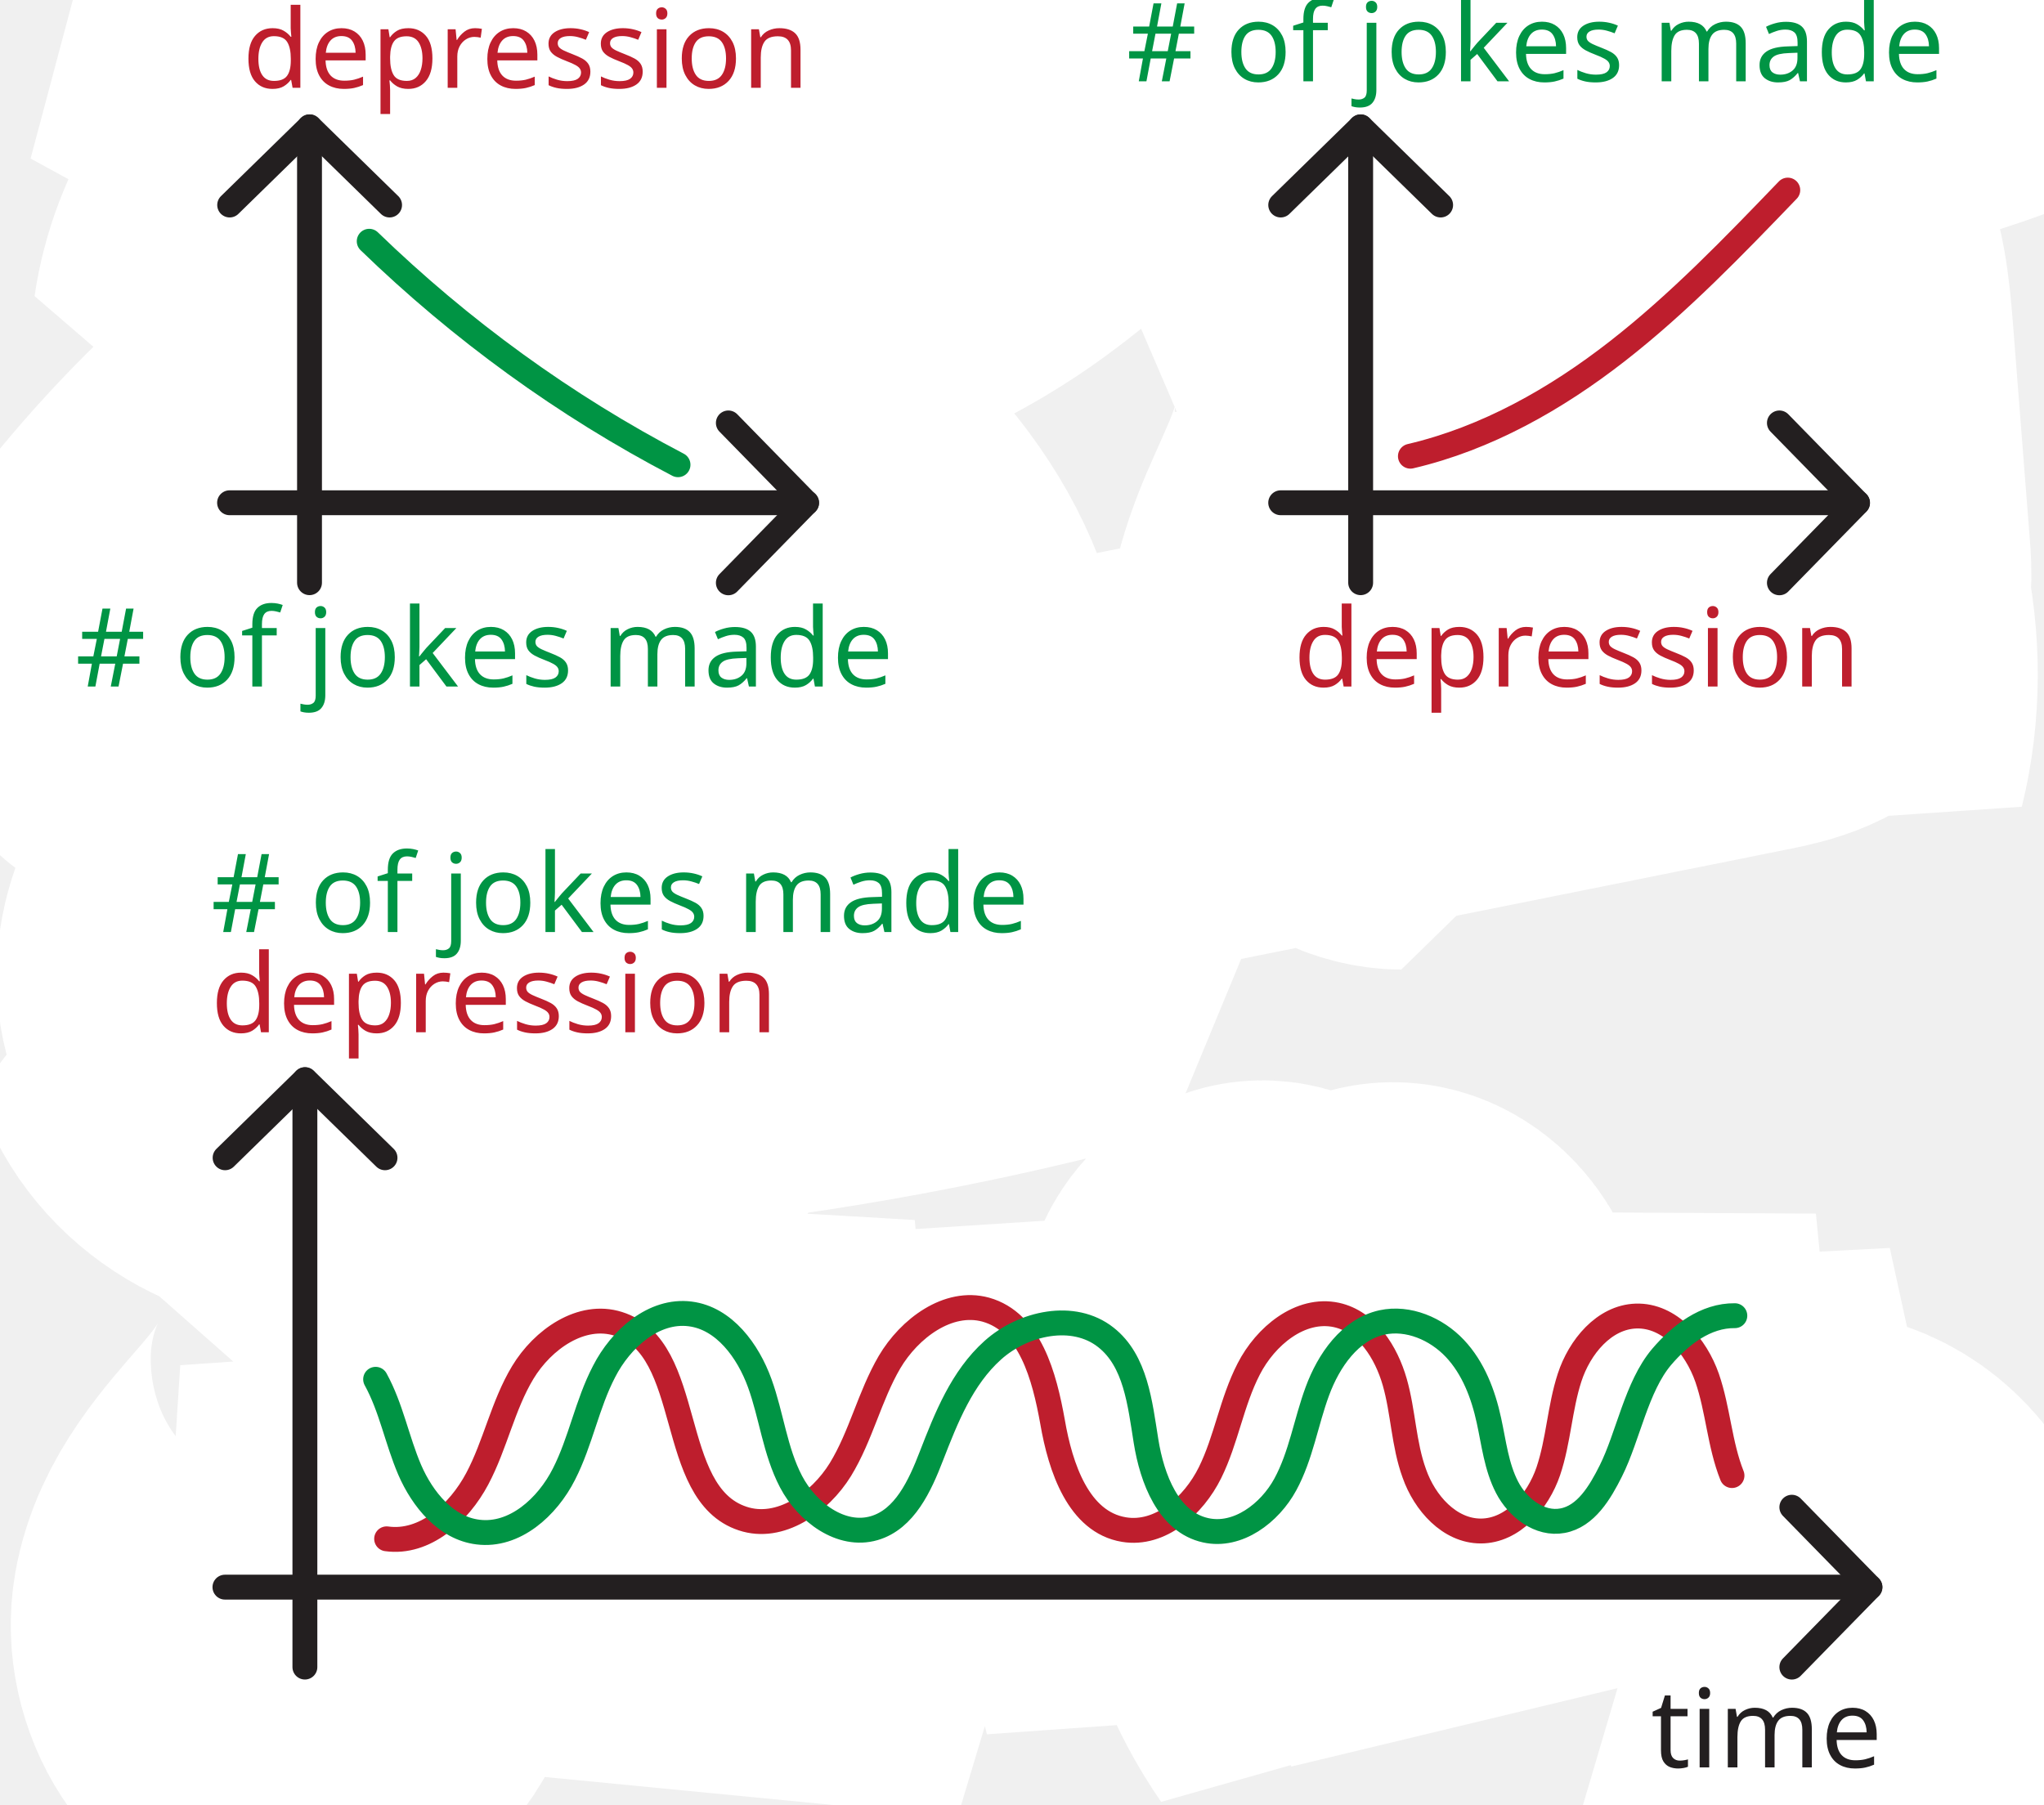
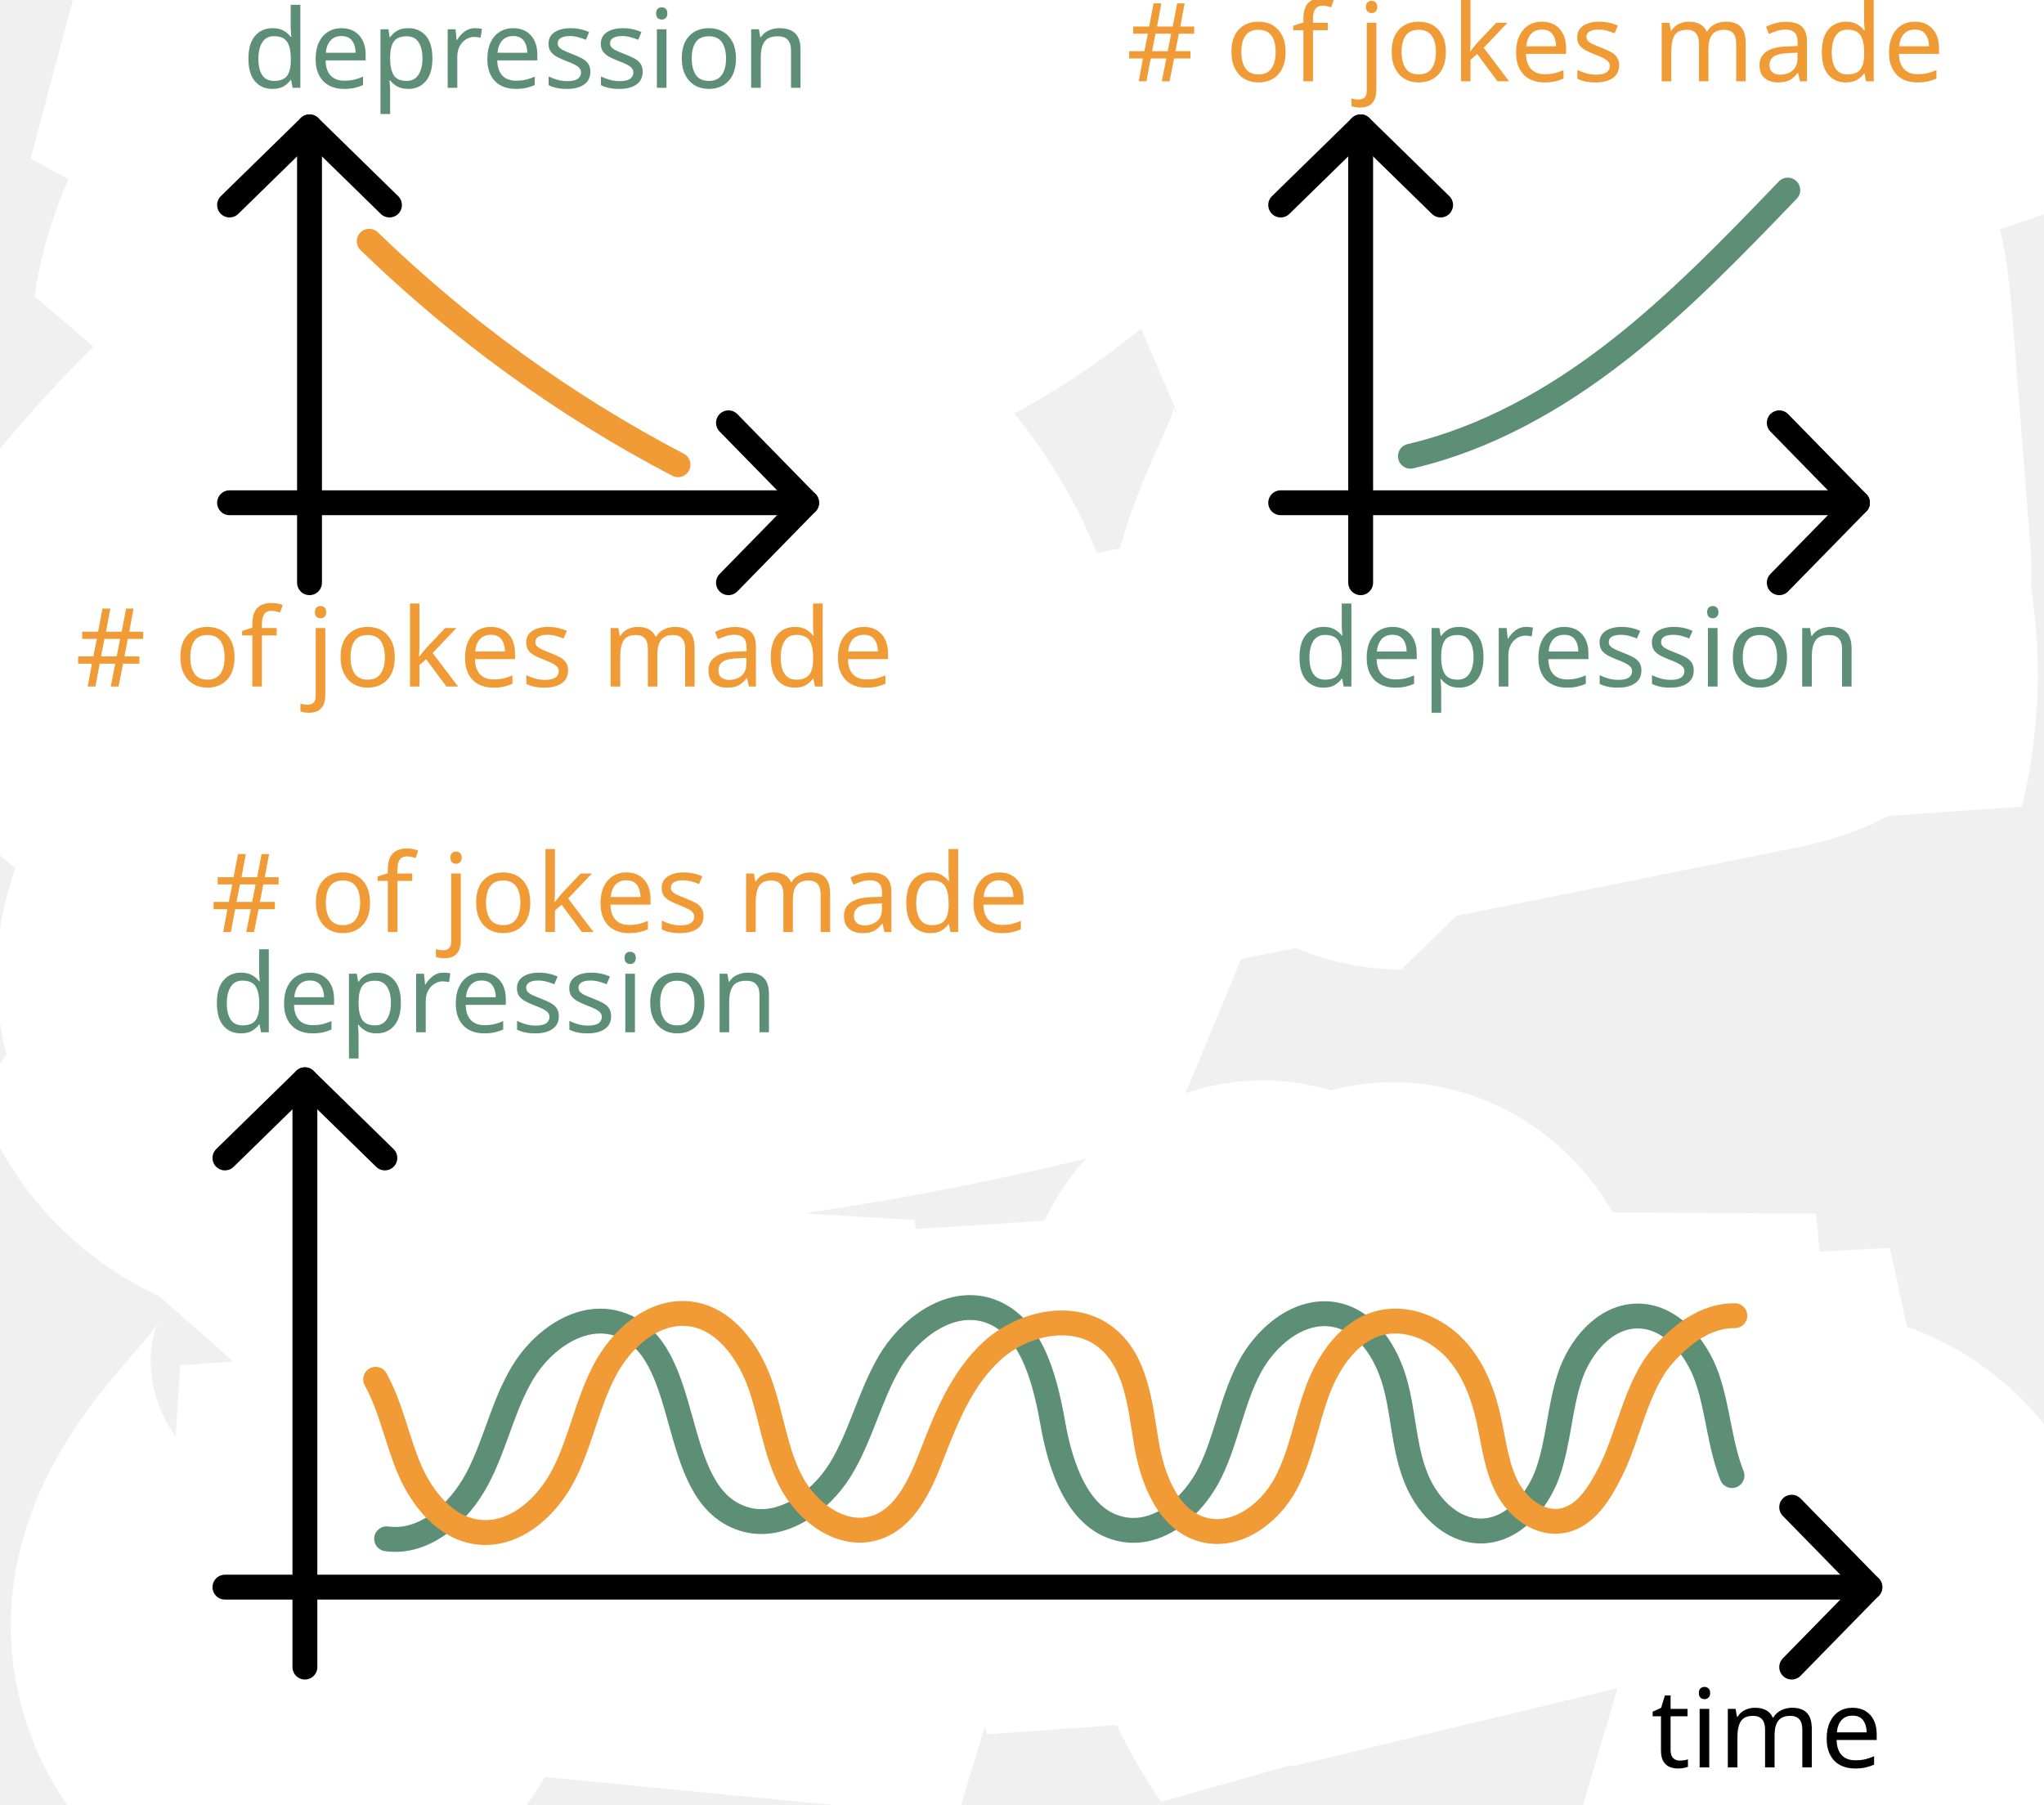
- <svg xmlns="http://www.w3.org/2000/svg" xmlns:xlink="http://www.w3.org/1999/xlink" version="1.1" id="Layer_1" x="0px" y="0px" width="575.2px" height="507.8px" viewBox="0 0 575.2 507.8" enable-background="new 0 0 575.2 507.8" xml:space="preserve">
-   <symbol id="Arrow_right_1_" viewBox="-25.5 -26 29 52">
-     <polyline fill="none" stroke="#231F20" stroke-width="7" stroke-linecap="round" stroke-linejoin="round" stroke-miterlimit="10" points="   -22,22.5 0,0 -22,-22.5  " />
-   </symbol>
-   <symbol id="Arrow_up" viewBox="-26 -25.5 52 29">
-     <polyline fill="none" stroke="#231F20" stroke-width="7" stroke-linecap="round" stroke-linejoin="round" stroke-miterlimit="10" points="   -22.5,-22 0,0 22.5,-22  " />
-   </symbol>
+ <svg xmlns="http://www.w3.org/2000/svg" version="1.1" id="Layer_1" x="0px" y="0px" width="575.2px" height="507.8px" viewBox="0 0 575.2 507.8" enable-background="new 0 0 575.2 507.8" xml:space="preserve">
  <path fill="none" stroke="#FFFFFF" stroke-width="120" stroke-linejoin="bevel" stroke-miterlimit="10" d="M82.3,1.1  C77.1,20.7,71.8,40.4,66.6,60c16-17.5,31.9-34.9,47.9-52.4c-7,17.7-14,35.4-21,53c25.6-27.3,51.3-54.5,76.9-81.8  c0.7,14.1,1.3,28.1,2,42.2c17.5-6.8,35-13.6,52.5-20.4c8.1,8.9,4.2,24.4-5.5,31.6s-22.8,7.6-34.7,5.5c-11.9-2.1-23.3-6.3-35.3-7.7  c-37.2-4.1-74.9,25-80.3,62c13.9-4.2,27.8-8.5,41.7-12.7c-9.3,14.3-18.6,28.7-27.9,43c17-10.4,34-20.9,51-31.3  c-34.1,19.2-64.5,45-89.2,75.4c-7,8.6-13.2,22.4-4.7,29.6c9,7.6,22-2.3,29.5-11.5c13.6-16.9,27.3-33.8,40.9-50.7  c-2.4,22.3-4.9,44.7-7.3,67c11.4-21.3,22.8-42.7,34.1-64c6.1,18.9,12.1,37.8,18.2,56.7c6.5-27.8,13.1-55.6,19.6-83.5  c6.8,29.1,20.8,56.4,40.4,78.9c3.9-7.6,7.7-15.2,11.6-22.7c10.3,13,20.6,26,30.9,39c1.1-32.8-23.4-61.2-50.6-79.6S148.7,95,123.5,74  c50.3,17.9,109.2,9.3,152.3-22.3c12.9-9.4,24.5-20.8,38.6-28.1c18.9-9.8,40.8-11.5,62-13.1c66.2-5,132.5-10,198.7-14.9  c-51.4,23.2-109.6,31.2-165.3,22.6c-9.9-1.5-20-3.6-29.7-1.2c-9.7,2.3-18.9,10.5-18.7,20.4c0.3,10.9,11.7,18.7,22.6,19.1  c10.9,0.4,21.1-4.7,30.7-9.6c-18,22.3-35.9,44.7-53.9,67c9.9,0.8,19.8,1.6,29.8,2.5c-0.1,12.5-5.6,24.2-10.7,35.6s-9.9,23.6-8.6,36  c1.3,12.4,11,24.8,23.5,24.9c0.6-40.3,1.2-80.6,1.7-121c9.3,42.4,26.8,83.1,51.2,119c11.7-34.8,8.4-74.3-8.7-106.7  c31,30.7,55.6,67.9,71.7,108.5c7.3-29.6-0.2-62.4-19.6-85.9c-10-12.1-23.2-22.1-29.3-36.6c-6.1-14.5-0.4-35.7,15.1-37.8  c9.7-1.3,19,5.6,23.5,14.3s5.4,18.7,6.2,28.5c1.6,20.5,3.2,40.9,4.8,61.4c0.4,5,0.7,10.4-1.9,14.7c-3.5,5.6-10.7,7.4-17.1,8.7  c-84.4,16.9-168.9,33.9-253.3,50.8c-30.3,6.1-61,12.2-91.9,10.2c-13.7-0.9-27.3-3.4-41.1-2.9s-28,4.3-37.7,14  c-9.6,9.8-12.9,26.5-4.7,37.5c19-13.1,38-26.1,57.1-39.2c1.2,15.2,2.4,30.4,3.6,45.6c19.9-18.8,39.9-37.6,59.8-56.4  c-1.9,22.1-3.8,44.2-5.8,66.4c20.4-21.9,40.8-43.8,61.2-65.7c-4.9,9,5.2,20,15.5,20.9c10.2,1,20-3.9,29.9-6.4  c10-2.5,22.6-1.4,27.7,7.5c-85.2,23.2-174.2,32.3-262.3,26.7c5.4,16.4,23.7,27.4,40.7,24.4c-5.4,15.7-10.8,31.4-16.1,47.1  c12.4-6,27.1,7.6,27.4,21.4c0.3,13.8-8.7,25.9-17.7,36.3c-9,10.4-18.9,21.2-21.3,34.8c-2.4,13.6,7,30.2,20.7,29.3  c8.2-0.5,15-6.9,18.4-14.4s4-15.8,4.5-24c1.2-18.6,2.4-37.2,3.6-55.8c5.3,25.9,10.5,51.9,15.8,77.8c9.9-37,19.8-73.9,29.7-110.9  c4.7,40.1,9.3,80.2,14,120.4c9.2-42,18.4-84.1,27.6-126.1c4.8,48.3,9.5,96.5,14.3,144.8c12.5-41.5,25-83.1,37.5-124.6  c3.3,34.7,6.7,69.4,10,104.1c5.1-39.5,10.1-78.9,15.2-118.4c5.6,39.7,11.1,79.3,16.7,119c4.7-40.1,9.4-80.3,14.2-120.4  c10.1,39.9,20.2,79.7,30.3,119.6c3.4-31.8,6.7-63.6,10.1-95.4c0.6-5.4,2-11.9,7.2-13.6c5.3-1.7,10.7,3.4,11.7,8.8  c1,5.4-1,10.9-2.6,16.2c-8.1,28.1-2.8,59.6,13.8,83.6c1.6-30.1,3.2-60.1,4.7-90.2c0.4-7,1.9-15.6,8.6-17.8  c6.8-2.2,13.6,4.8,14.4,11.9c0.9,7.1-2.1,14-4,20.8c-6,21.5-1.5,45.8,11.8,63.7c6.3-37.3,12.6-74.7,18.9-112  c2.7,38,5.4,76.1,8.2,114.1c4.2-38.7,8.4-77.4,12.6-116.1c3.7,37.9,7.4,75.7,11.1,113.6c3.6-32.3,7.2-64.6,10.8-96.9  c5.4,24.6,10.7,49.2,16.1,73.8c6-7.4,16.5-10.8,25.7-8.4c9.2,2.4,16.7,10.4,18.5,19.7c3,15.8-10.1,31-25.3,36.1  c-15.2,5.1-31.8,2.8-47.6,0.4c28.1,12.7,62.1,11.2,89-3.8" />
  <g id="Arrow_right">
</g>
  <g>
    <g>
-       <line fill="none" stroke="#231F20" stroke-width="7" stroke-linecap="round" stroke-linejoin="round" stroke-miterlimit="10" x1="87.1" y1="35.7" x2="87.1" y2="164" />
-       <line fill="none" stroke="#231F20" stroke-width="7" stroke-linecap="round" stroke-linejoin="round" stroke-miterlimit="10" x1="64.6" y1="141.5" x2="227" y2="141.5" />
-       <use xlink:href="#Arrow_up" width="52" height="29" x="-26" y="-25.5" transform="matrix(1 0 0 -1 87.1311 35.7007)" overflow="visible" />
-       <use xlink:href="#Arrow_right_1_" width="29" height="52" x="-25.5" y="-26" transform="matrix(1 0 0 -1 226.9631 141.5335)" overflow="visible" />
+       <line fill="none" stroke="#000000" stroke-width="7" stroke-linecap="round" stroke-linejoin="round" stroke-miterlimit="10" x1="87.1" y1="35.7" x2="87.1" y2="164" />
+       <line fill="none" stroke="#000000" stroke-width="7" stroke-linecap="round" stroke-linejoin="round" stroke-miterlimit="10" x1="64.6" y1="141.5" x2="227" y2="141.5" />
+       <g>
+         <polyline fill="none" stroke="#000000" stroke-width="7" stroke-linecap="round" stroke-linejoin="round" stroke-miterlimit="10" points="     64.6,57.7 87.1,35.7 109.6,57.7    " />
+       </g>
+       <g>
+         <polyline fill="none" stroke="#000000" stroke-width="7" stroke-linecap="round" stroke-linejoin="round" stroke-miterlimit="10" points="     205,119 227,141.5 205,164    " />
+       </g>
    </g>
-     <text transform="matrix(1 0 0 1 21.2162 193.2239)" fill="#009444" font-family="'PermanentMarker'" font-size="30.74px"># of jokes made</text>
-     <text transform="matrix(1 0 0 1 68.2265 24.7117)" fill="#BE1E2D" font-family="'PermanentMarker'" font-size="30.74px">depression</text>
-     <path fill="none" stroke="#009444" stroke-width="7" stroke-linecap="round" stroke-linejoin="round" stroke-miterlimit="10" d="   M103.9,67.9c25.8,25,55.1,46.3,86.9,62.9" />
+     <text transform="matrix(1 0 0 1 21.2162 193.2239)" fill="#F09B36" font-family="'PermanentMarker'" font-size="30.74px"># of jokes made</text>
+     <text transform="matrix(1 0 0 1 68.2265 24.7117)" fill="#5D8F76" font-family="'PermanentMarker'" font-size="30.74px">depression</text>
+     <path fill="none" stroke="#F09B36" stroke-width="7" stroke-linecap="round" stroke-linejoin="round" stroke-miterlimit="10" d="   M103.9,67.9c25.8,25,55.1,46.3,86.9,62.9" />
  </g>
  <g>
    <g>
-       <line fill="none" stroke="#231F20" stroke-width="7" stroke-linecap="round" stroke-linejoin="round" stroke-miterlimit="10" x1="382.9" y1="35.7" x2="382.9" y2="164" />
-       <line fill="none" stroke="#231F20" stroke-width="7" stroke-linecap="round" stroke-linejoin="round" stroke-miterlimit="10" x1="360.4" y1="141.5" x2="522.7" y2="141.5" />
-       <use xlink:href="#Arrow_up" width="52" height="29" x="-26" y="-25.5" transform="matrix(1 0 0 -1 382.907 35.7007)" overflow="visible" />
-       <use xlink:href="#Arrow_right_1_" width="29" height="52" x="-25.5" y="-26" transform="matrix(1 0 0 -1 522.739 141.5335)" overflow="visible" />
+       <line fill="none" stroke="#000000" stroke-width="7" stroke-linecap="round" stroke-linejoin="round" stroke-miterlimit="10" x1="382.9" y1="35.7" x2="382.9" y2="164" />
+       <line fill="none" stroke="#000000" stroke-width="7" stroke-linecap="round" stroke-linejoin="round" stroke-miterlimit="10" x1="360.4" y1="141.5" x2="522.7" y2="141.5" />
+       <g>
+         <polyline fill="none" stroke="#000000" stroke-width="7" stroke-linecap="round" stroke-linejoin="round" stroke-miterlimit="10" points="     360.4,57.7 382.9,35.7 405.4,57.7    " />
+       </g>
+       <g>
+         <polyline fill="none" stroke="#000000" stroke-width="7" stroke-linecap="round" stroke-linejoin="round" stroke-miterlimit="10" points="     500.7,119 522.7,141.5 500.7,164    " />
+       </g>
    </g>
-     <text transform="matrix(1 0 0 1 364.0024 193.2243)" fill="#BE1E2D" font-family="'PermanentMarker'" font-size="30.74px">depression</text>
-     <text transform="matrix(1 0 0 1 316.9916 22.8864)" fill="#009444" font-family="'PermanentMarker'" font-size="30.74px"># of jokes made</text>
-     <path fill="none" stroke="#BE1E2D" stroke-width="7" stroke-linecap="round" stroke-linejoin="round" stroke-miterlimit="10" d="   M396.9,128.4c21.4-5,41-16.1,58.3-29.6s32.6-29.4,47.9-45.3" />
+     <text transform="matrix(1 0 0 1 364.0024 193.2243)" fill="#5D8F76" font-family="'PermanentMarker'" font-size="30.74px">depression</text>
+     <text transform="matrix(1 0 0 1 316.9916 22.8864)" fill="#F09B36" font-family="'PermanentMarker'" font-size="30.74px"># of jokes made</text>
+     <path fill="none" stroke="#5D8F76" stroke-width="7" stroke-linecap="round" stroke-linejoin="round" stroke-miterlimit="10" d="   M396.9,128.4c21.4-5,41-16.1,58.3-29.6s32.6-29.4,47.9-45.3" />
  </g>
  <g>
-     <line fill="none" stroke="#231F20" stroke-width="7" stroke-linecap="round" stroke-linejoin="round" stroke-miterlimit="10" x1="85.8" y1="303.9" x2="85.8" y2="469.2" />
-     <line fill="none" stroke="#231F20" stroke-width="7" stroke-linecap="round" stroke-linejoin="round" stroke-miterlimit="10" x1="63.3" y1="446.7" x2="526.2" y2="446.7" />
-     <use xlink:href="#Arrow_up" width="52" height="29" x="-26" y="-25.5" transform="matrix(1 0 0 -1 85.8462 303.8542)" overflow="visible" />
-     <use xlink:href="#Arrow_right_1_" width="29" height="52" x="-25.5" y="-26" transform="matrix(1 0 0 -1 526.2387 446.7065)" overflow="visible" />
+     <line fill="none" stroke="#000000" stroke-width="7" stroke-linecap="round" stroke-linejoin="round" stroke-miterlimit="10" x1="85.8" y1="303.9" x2="85.8" y2="469.2" />
+     <line fill="none" stroke="#000000" stroke-width="7" stroke-linecap="round" stroke-linejoin="round" stroke-miterlimit="10" x1="63.3" y1="446.7" x2="526.2" y2="446.7" />
+     <g>
+       <polyline fill="none" stroke="#000000" stroke-width="7" stroke-linecap="round" stroke-linejoin="round" stroke-miterlimit="10" points="    63.3,325.9 85.8,303.9 108.3,325.9   " />
+     </g>
+     <g>
+       <polyline fill="none" stroke="#000000" stroke-width="7" stroke-linecap="round" stroke-linejoin="round" stroke-miterlimit="10" points="    504.2,424.2 526.2,446.7 504.2,469.2   " />
+     </g>
  </g>
-   <text transform="matrix(1 0 0 1 464.5861 497.4304)" fill="#231F20" font-family="'PermanentMarker'" font-size="30.74px">time</text>
-   <text transform="matrix(1 0 0 1 59.3459 290.5304)" fill="#BE1E2D" font-family="'PermanentMarker'" font-size="30.74px">depression</text>
-   <path fill="none" stroke="#BE1E2D" stroke-width="7" stroke-linecap="round" stroke-linejoin="round" stroke-miterlimit="10" d="  M108.8,433.1c10.8,1.5,20.4-7.3,25.5-16.9s7.2-20.6,12.8-29.9c5.6-9.3,16.5-17,26.9-13.7c21.7,6.8,13.4,47.7,35,54.8  c10.5,3.5,21.7-4.4,27.5-13.8c5.8-9.5,8.2-20.6,13.8-30.2c5.6-9.5,16.5-17.7,27.1-14.8c12.5,3.5,16.5,18.8,18.8,31.6  c2.2,12.8,7.3,28.2,20.1,30.3c10.2,1.7,19.6-6.7,24.2-16c4.6-9.3,6.1-19.9,10.9-29.2c4.7-9.2,14.5-17.4,24.7-15.2  c8.6,1.9,14,10.5,16.4,18.9s2.5,17.5,5.5,25.7c2.9,8.3,9.9,16.2,18.7,16.2c9,0,16.1-8.3,19-16.8c2.9-8.6,3.2-17.8,6-26.4  c2.8-8.6,9.7-17,18.7-17.3c9.5-0.3,16.9,8.5,20,17.4c3.1,9,3.5,18.7,7,27.5" />
-   <text transform="matrix(1 0 0 1 59.346 262.3204)" fill="#009444" font-family="'PermanentMarker'" font-size="30.74px"># of jokes made</text>
-   <path fill="none" stroke="#009444" stroke-width="7" stroke-linecap="round" stroke-linejoin="round" stroke-miterlimit="10" d="  M105.7,388.2c4.4,8,6,17.1,9.6,25.5c3.6,8.3,10.2,16.4,19.2,17.5c10.3,1.3,19.5-7,24.2-16.3c4.7-9.2,6.5-19.7,11.3-28.9  c4.7-9.2,14-17.5,24.2-16.2c9.6,1.2,16.3,10.4,19.6,19.5s4.3,19.1,8.8,27.7c4.5,8.6,14.1,15.8,23.4,13.1c8.6-2.5,12.9-12,16.1-20.3  c4.2-10.8,8.6-22,17.3-29.8c8.6-7.7,22.7-10.8,31.8-3.6c8.4,6.6,9.6,18.6,11.3,29.2c1.7,10.6,6.3,22.8,16.8,25.1  c9,2,18-4.8,22.4-12.9c4.4-8.1,5.8-17.5,9-26.2c3.2-8.7,9.2-17.4,18.2-19.4c7.4-1.6,15.3,1.8,20.5,7.3c5.2,5.5,8,12.9,9.6,20.3  c1.4,6.4,2.1,13,5.1,18.8c3,5.8,9.2,10.6,15.6,9.4c6.6-1.2,10.6-8,13.6-14c4.9-9.8,7.2-23.7,14.3-32.1c5.3-6.2,12.4-11.7,20.6-11.6" />
+   <text transform="matrix(1 0 0 1 464.5861 497.4304)" font-family="'PermanentMarker'" font-size="30.74px">time</text>
+   <text transform="matrix(1 0 0 1 59.3459 290.5304)" fill="#5D8F76" font-family="'PermanentMarker'" font-size="30.74px">depression</text>
+   <path fill="none" stroke="#5D8F76" stroke-width="7" stroke-linecap="round" stroke-linejoin="round" stroke-miterlimit="10" d="  M108.8,433.1c10.8,1.5,20.4-7.3,25.5-16.9s7.2-20.6,12.8-29.9c5.6-9.3,16.5-17,26.9-13.7c21.7,6.8,13.4,47.7,35,54.8  c10.5,3.5,21.7-4.4,27.5-13.8c5.8-9.5,8.2-20.6,13.8-30.2c5.6-9.5,16.5-17.7,27.1-14.8c12.5,3.5,16.5,18.8,18.8,31.6  c2.2,12.8,7.3,28.2,20.1,30.3c10.2,1.7,19.6-6.7,24.2-16c4.6-9.3,6.1-19.9,10.9-29.2c4.7-9.2,14.5-17.4,24.7-15.2  c8.6,1.9,14,10.5,16.4,18.9s2.5,17.5,5.5,25.7c2.9,8.3,9.9,16.2,18.7,16.2c9,0,16.1-8.3,19-16.8c2.9-8.6,3.2-17.8,6-26.4  c2.8-8.6,9.7-17,18.7-17.3c9.5-0.3,16.9,8.5,20,17.4c3.1,9,3.5,18.7,7,27.5" />
+   <text transform="matrix(1 0 0 1 59.346 262.3204)" fill="#F09B36" font-family="'PermanentMarker'" font-size="30.74px"># of jokes made</text>
+   <path fill="none" stroke="#F09B36" stroke-width="7" stroke-linecap="round" stroke-linejoin="round" stroke-miterlimit="10" d="  M105.7,388.2c4.4,8,6,17.1,9.6,25.5c3.6,8.3,10.2,16.4,19.2,17.5c10.3,1.3,19.5-7,24.2-16.3c4.7-9.2,6.5-19.7,11.3-28.9  c4.7-9.2,14-17.5,24.2-16.2c9.6,1.2,16.3,10.4,19.6,19.5s4.3,19.1,8.8,27.7c4.5,8.6,14.1,15.8,23.4,13.1c8.6-2.5,12.9-12,16.1-20.3  c4.2-10.8,8.6-22,17.3-29.8c8.6-7.7,22.7-10.8,31.8-3.6c8.4,6.6,9.6,18.6,11.3,29.2c1.7,10.6,6.3,22.8,16.8,25.1  c9,2,18-4.8,22.4-12.9c4.4-8.1,5.8-17.5,9-26.2c3.2-8.7,9.2-17.4,18.2-19.4c7.4-1.6,15.3,1.8,20.5,7.3c5.2,5.5,8,12.9,9.6,20.3  c1.4,6.4,2.1,13,5.1,18.8c3,5.8,9.2,10.6,15.6,9.4c6.6-1.2,10.6-8,13.6-14c4.9-9.8,7.2-23.7,14.3-32.1c5.3-6.2,12.4-11.7,20.6-11.6" />
+   <g id="Arrow_up">
+ </g>
</svg>
